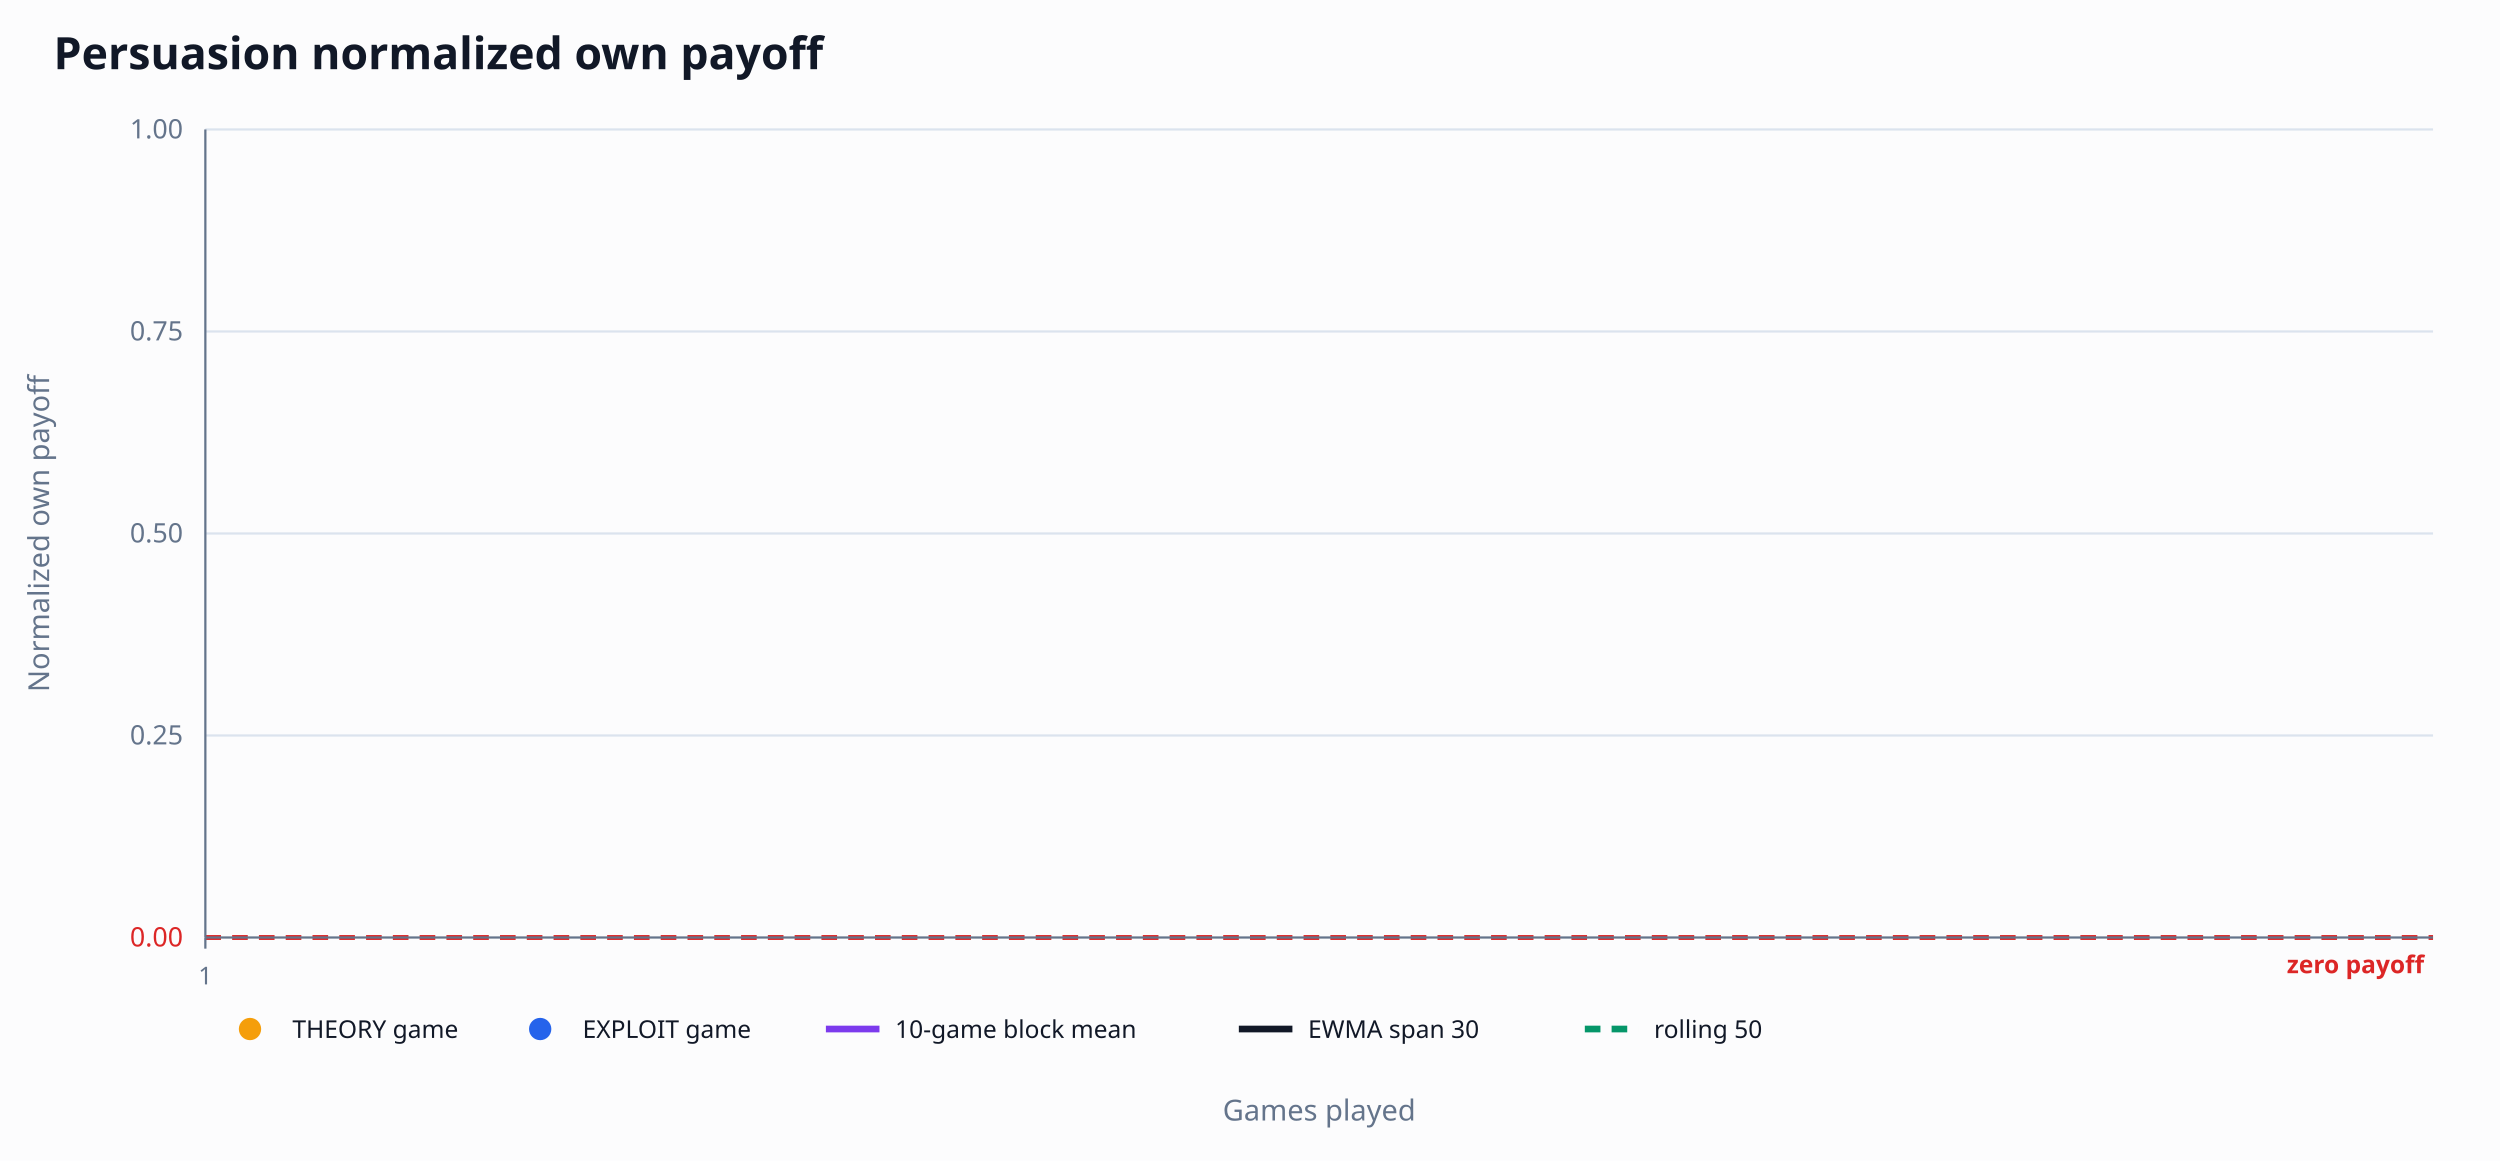
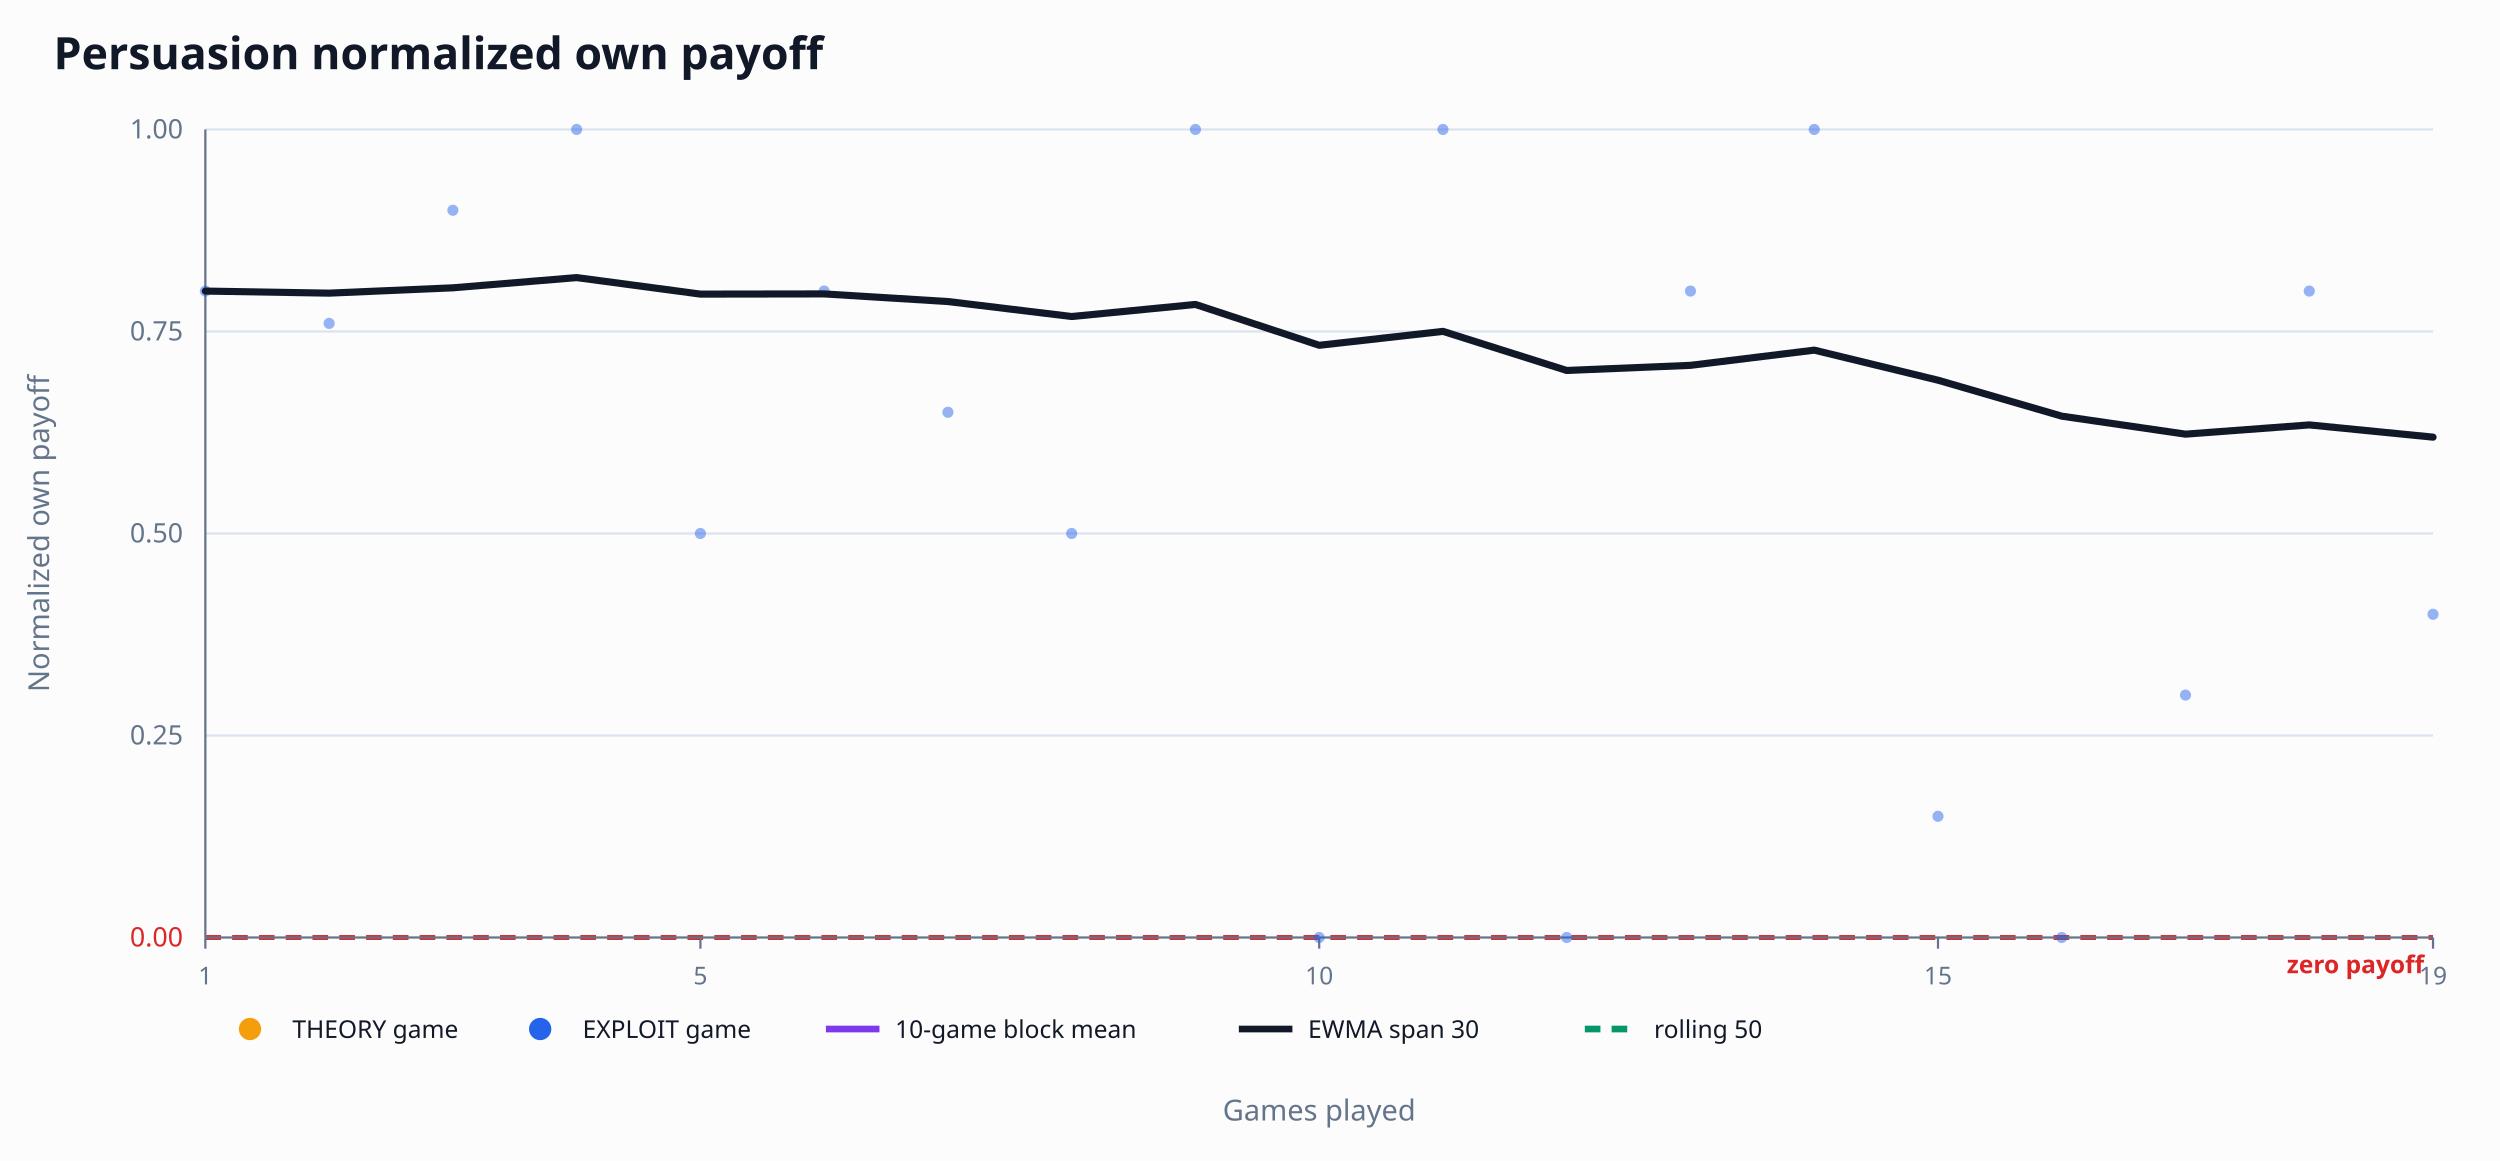
<svg xmlns="http://www.w3.org/2000/svg" width="1120" height="520" viewBox="0 0 1120 520">
  <rect width="100%" height="100%" fill="#fcfcfd" />
  <text x="24" y="31" font-family="system-ui,sans-serif" font-size="20" font-weight="700" fill="#111827">Persuasion normalized own payoff</text>
  <line x1="92" y1="420.00" x2="1090" y2="420.00" stroke="#dc2626" stroke-width="2.2" stroke-dasharray="7,5" />
  <text x="82" y="424.00" text-anchor="end" font-family="system-ui,sans-serif" font-size="12" fill="#dc2626">0.00</text>
  <line x1="92" y1="329.50" x2="1090" y2="329.50" stroke="#dbe3ee" stroke-width="1" />
  <text x="82" y="333.50" text-anchor="end" font-family="system-ui,sans-serif" font-size="12" fill="#64748b">0.25</text>
  <line x1="92" y1="239.00" x2="1090" y2="239.00" stroke="#dbe3ee" stroke-width="1" />
  <text x="82" y="243.00" text-anchor="end" font-family="system-ui,sans-serif" font-size="12" fill="#64748b">0.50</text>
  <line x1="92" y1="148.50" x2="1090" y2="148.50" stroke="#dbe3ee" stroke-width="1" />
  <text x="82" y="152.50" text-anchor="end" font-family="system-ui,sans-serif" font-size="12" fill="#64748b">0.75</text>
  <line x1="92" y1="58.00" x2="1090" y2="58.00" stroke="#dbe3ee" stroke-width="1" />
  <text x="82" y="62.00" text-anchor="end" font-family="system-ui,sans-serif" font-size="12" fill="#64748b">1.00</text>
  <line x1="92.00" y1="420" x2="92.00" y2="425" stroke="#64748b" />
  <text x="92.00" y="441" text-anchor="middle" font-family="system-ui,sans-serif" font-size="11" fill="#64748b">1</text>
+   <line x1="313.78" y1="420" x2="313.78" y2="425" stroke="#64748b" />
+   <text x="313.78" y="441" text-anchor="middle" font-family="system-ui,sans-serif" font-size="11" fill="#64748b">5</text>
+   <line x1="591.00" y1="420" x2="591.00" y2="425" stroke="#64748b" />
+   <text x="591.00" y="441" text-anchor="middle" font-family="system-ui,sans-serif" font-size="11" fill="#64748b">10</text>
+   <line x1="868.22" y1="420" x2="868.22" y2="425" stroke="#64748b" />
+   <text x="868.22" y="441" text-anchor="middle" font-family="system-ui,sans-serif" font-size="11" fill="#64748b">15</text>
+   <line x1="1090.00" y1="420" x2="1090.00" y2="425" stroke="#64748b" />
+   <text x="1090.00" y="441" text-anchor="middle" font-family="system-ui,sans-serif" font-size="11" fill="#64748b">19</text>
  <line x1="92" y1="58" x2="92" y2="420" stroke="#64748b" />
  <line x1="92" y1="420" x2="1090" y2="420" stroke="#64748b" />
  <text x="591.00" y="502" text-anchor="middle" font-family="system-ui,sans-serif" font-size="13" fill="#64748b">Games played</text>
  <text x="22" y="239.00" text-anchor="middle" transform="rotate(-90 22 239.00)" font-family="system-ui,sans-serif" font-size="13" fill="#64748b">Normalized own payoff</text>
  <text x="1086" y="436.00" text-anchor="end" font-family="system-ui,sans-serif" font-size="11" font-weight="700" fill="#dc2626">zero payoff</text>
+   <circle cx="92.00" cy="130.40" r="2.5" fill="#2563eb" opacity="0.48" />
+   <circle cx="147.44" cy="144.88" r="2.5" fill="#2563eb" opacity="0.48" />
+   <circle cx="202.89" cy="94.20" r="2.5" fill="#2563eb" opacity="0.48" />
+   <circle cx="258.33" cy="58.00" r="2.5" fill="#2563eb" opacity="0.48" />
+   <circle cx="313.78" cy="239.00" r="2.5" fill="#2563eb" opacity="0.48" />
+   <circle cx="369.22" cy="130.40" r="2.5" fill="#2563eb" opacity="0.48" />
+   <circle cx="424.67" cy="184.70" r="2.5" fill="#2563eb" opacity="0.48" />
+   <circle cx="480.11" cy="239.00" r="2.5" fill="#2563eb" opacity="0.48" />
+   <circle cx="535.56" cy="58.00" r="2.5" fill="#2563eb" opacity="0.48" />
+   <circle cx="591.00" cy="420.00" r="2.5" fill="#2563eb" opacity="0.48" />
+   <circle cx="646.44" cy="58.00" r="2.5" fill="#2563eb" opacity="0.48" />
+   <circle cx="701.89" cy="420.00" r="2.5" fill="#2563eb" opacity="0.48" />
+   <circle cx="757.33" cy="130.40" r="2.5" fill="#2563eb" opacity="0.48" />
+   <circle cx="812.78" cy="58.00" r="2.5" fill="#2563eb" opacity="0.48" />
+   <circle cx="868.22" cy="365.70" r="2.5" fill="#2563eb" opacity="0.48" />
+   <circle cx="923.67" cy="420.00" r="2.5" fill="#2563eb" opacity="0.48" />
+   <circle cx="979.11" cy="311.40" r="2.5" fill="#2563eb" opacity="0.48" />
+   <circle cx="1034.56" cy="130.40" r="2.5" fill="#2563eb" opacity="0.48" />
+   <circle cx="1090.00" cy="275.20" r="2.5" fill="#2563eb" opacity="0.48" />
+   <polyline points="591.00,169.86" fill="none" stroke="#7c3aed" stroke-width="2.2" stroke-linejoin="round" stroke-linecap="round" />
+   <polyline points="92.00,130.40 147.44,131.33 202.89,128.94 258.33,124.36 313.78,131.76 369.22,131.67 424.67,135.09 480.11,141.80 535.56,136.39 591.00,154.69 646.44,148.45 701.89,165.97 757.33,163.67 812.78,156.86 868.22,170.33 923.67,186.44 979.11,194.50 1034.56,190.36 1090.00,195.84" fill="none" stroke="#111827" stroke-width="3.2" stroke-linejoin="round" stroke-linecap="round" />
  <circle cx="112" cy="461" r="5" fill="#f59e0b" />
  <text x="131" y="465" font-family="system-ui,sans-serif" font-size="11" fill="#111827">THEORY game</text>
  <circle cx="242" cy="461" r="5" fill="#2563eb" />
  <text x="261" y="465" font-family="system-ui,sans-serif" font-size="11" fill="#111827">EXPLOIT game</text>
  <line x1="370" y1="461" x2="394" y2="461" stroke="#7c3aed" stroke-width="3" />
  <text x="401" y="465" font-family="system-ui,sans-serif" font-size="11" fill="#111827">10-game block mean</text>
  <line x1="555" y1="461" x2="579" y2="461" stroke="#111827" stroke-width="3" />
  <text x="586" y="465" font-family="system-ui,sans-serif" font-size="11" fill="#111827">EWMA span 30</text>
  <line x1="710" y1="461" x2="734" y2="461" stroke="#059669" stroke-width="3" stroke-dasharray="7,5" />
  <text x="741" y="465" font-family="system-ui,sans-serif" font-size="11" fill="#111827">rolling 50</text>
</svg>
